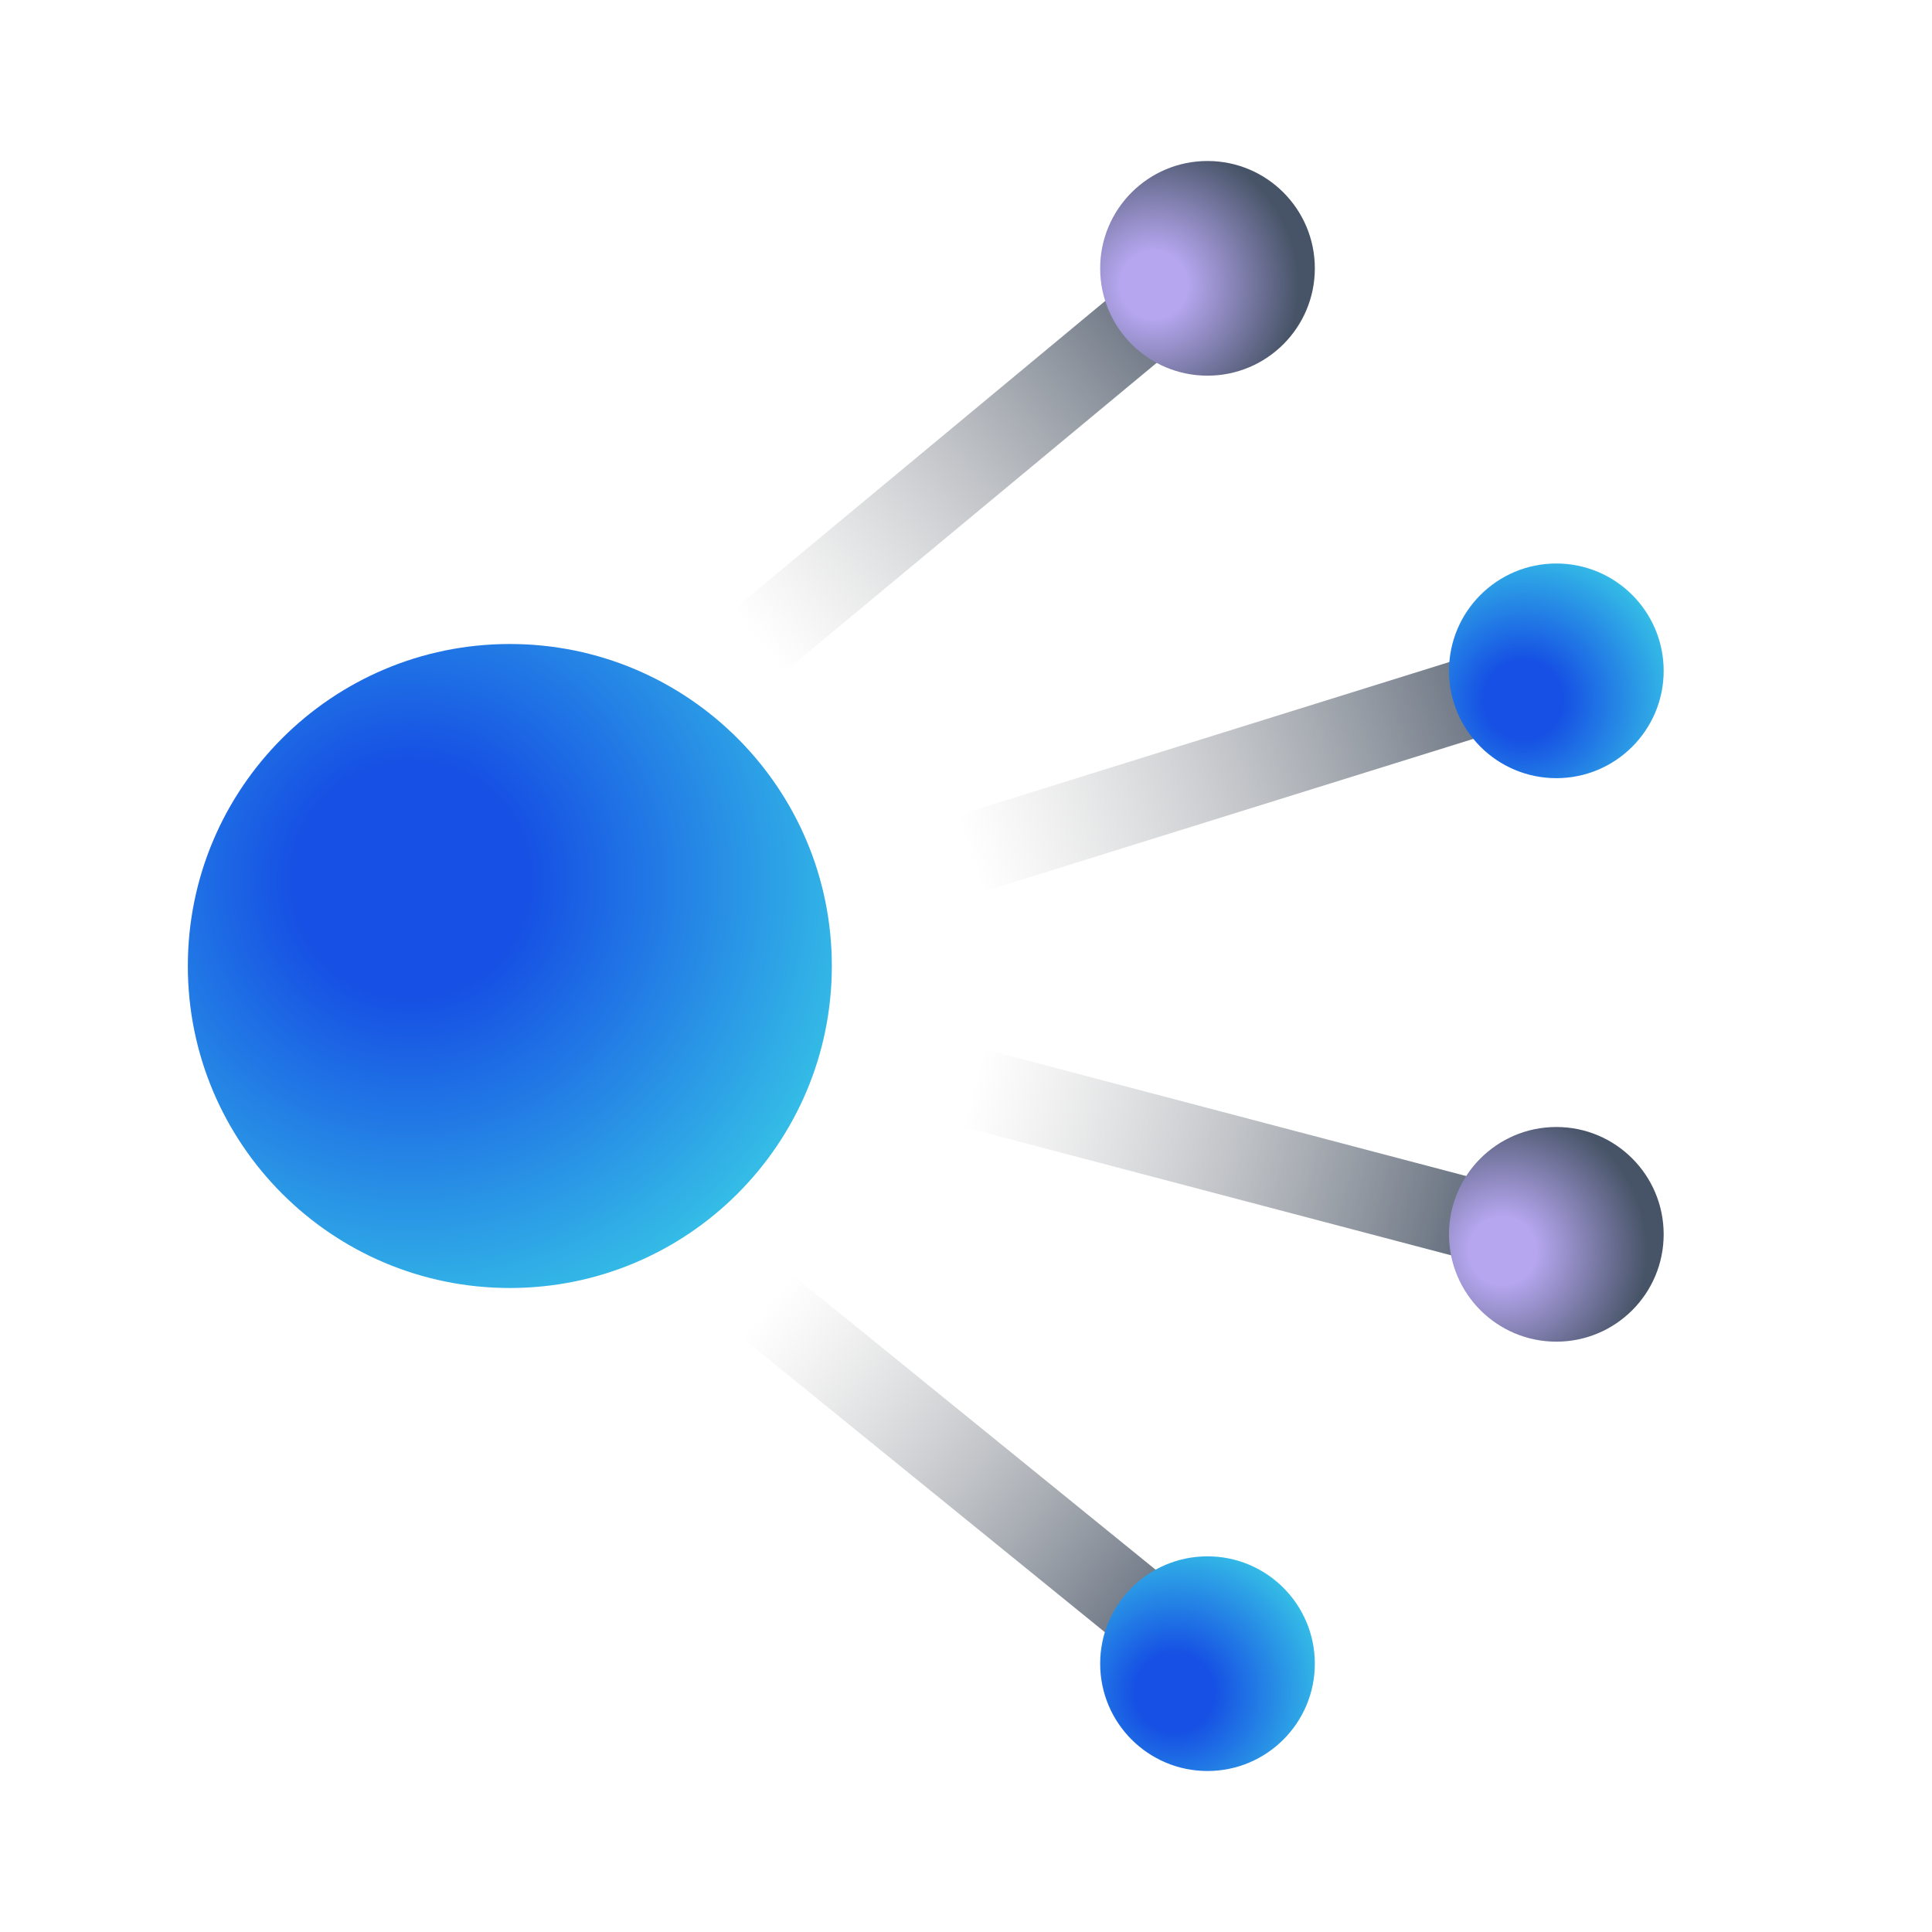
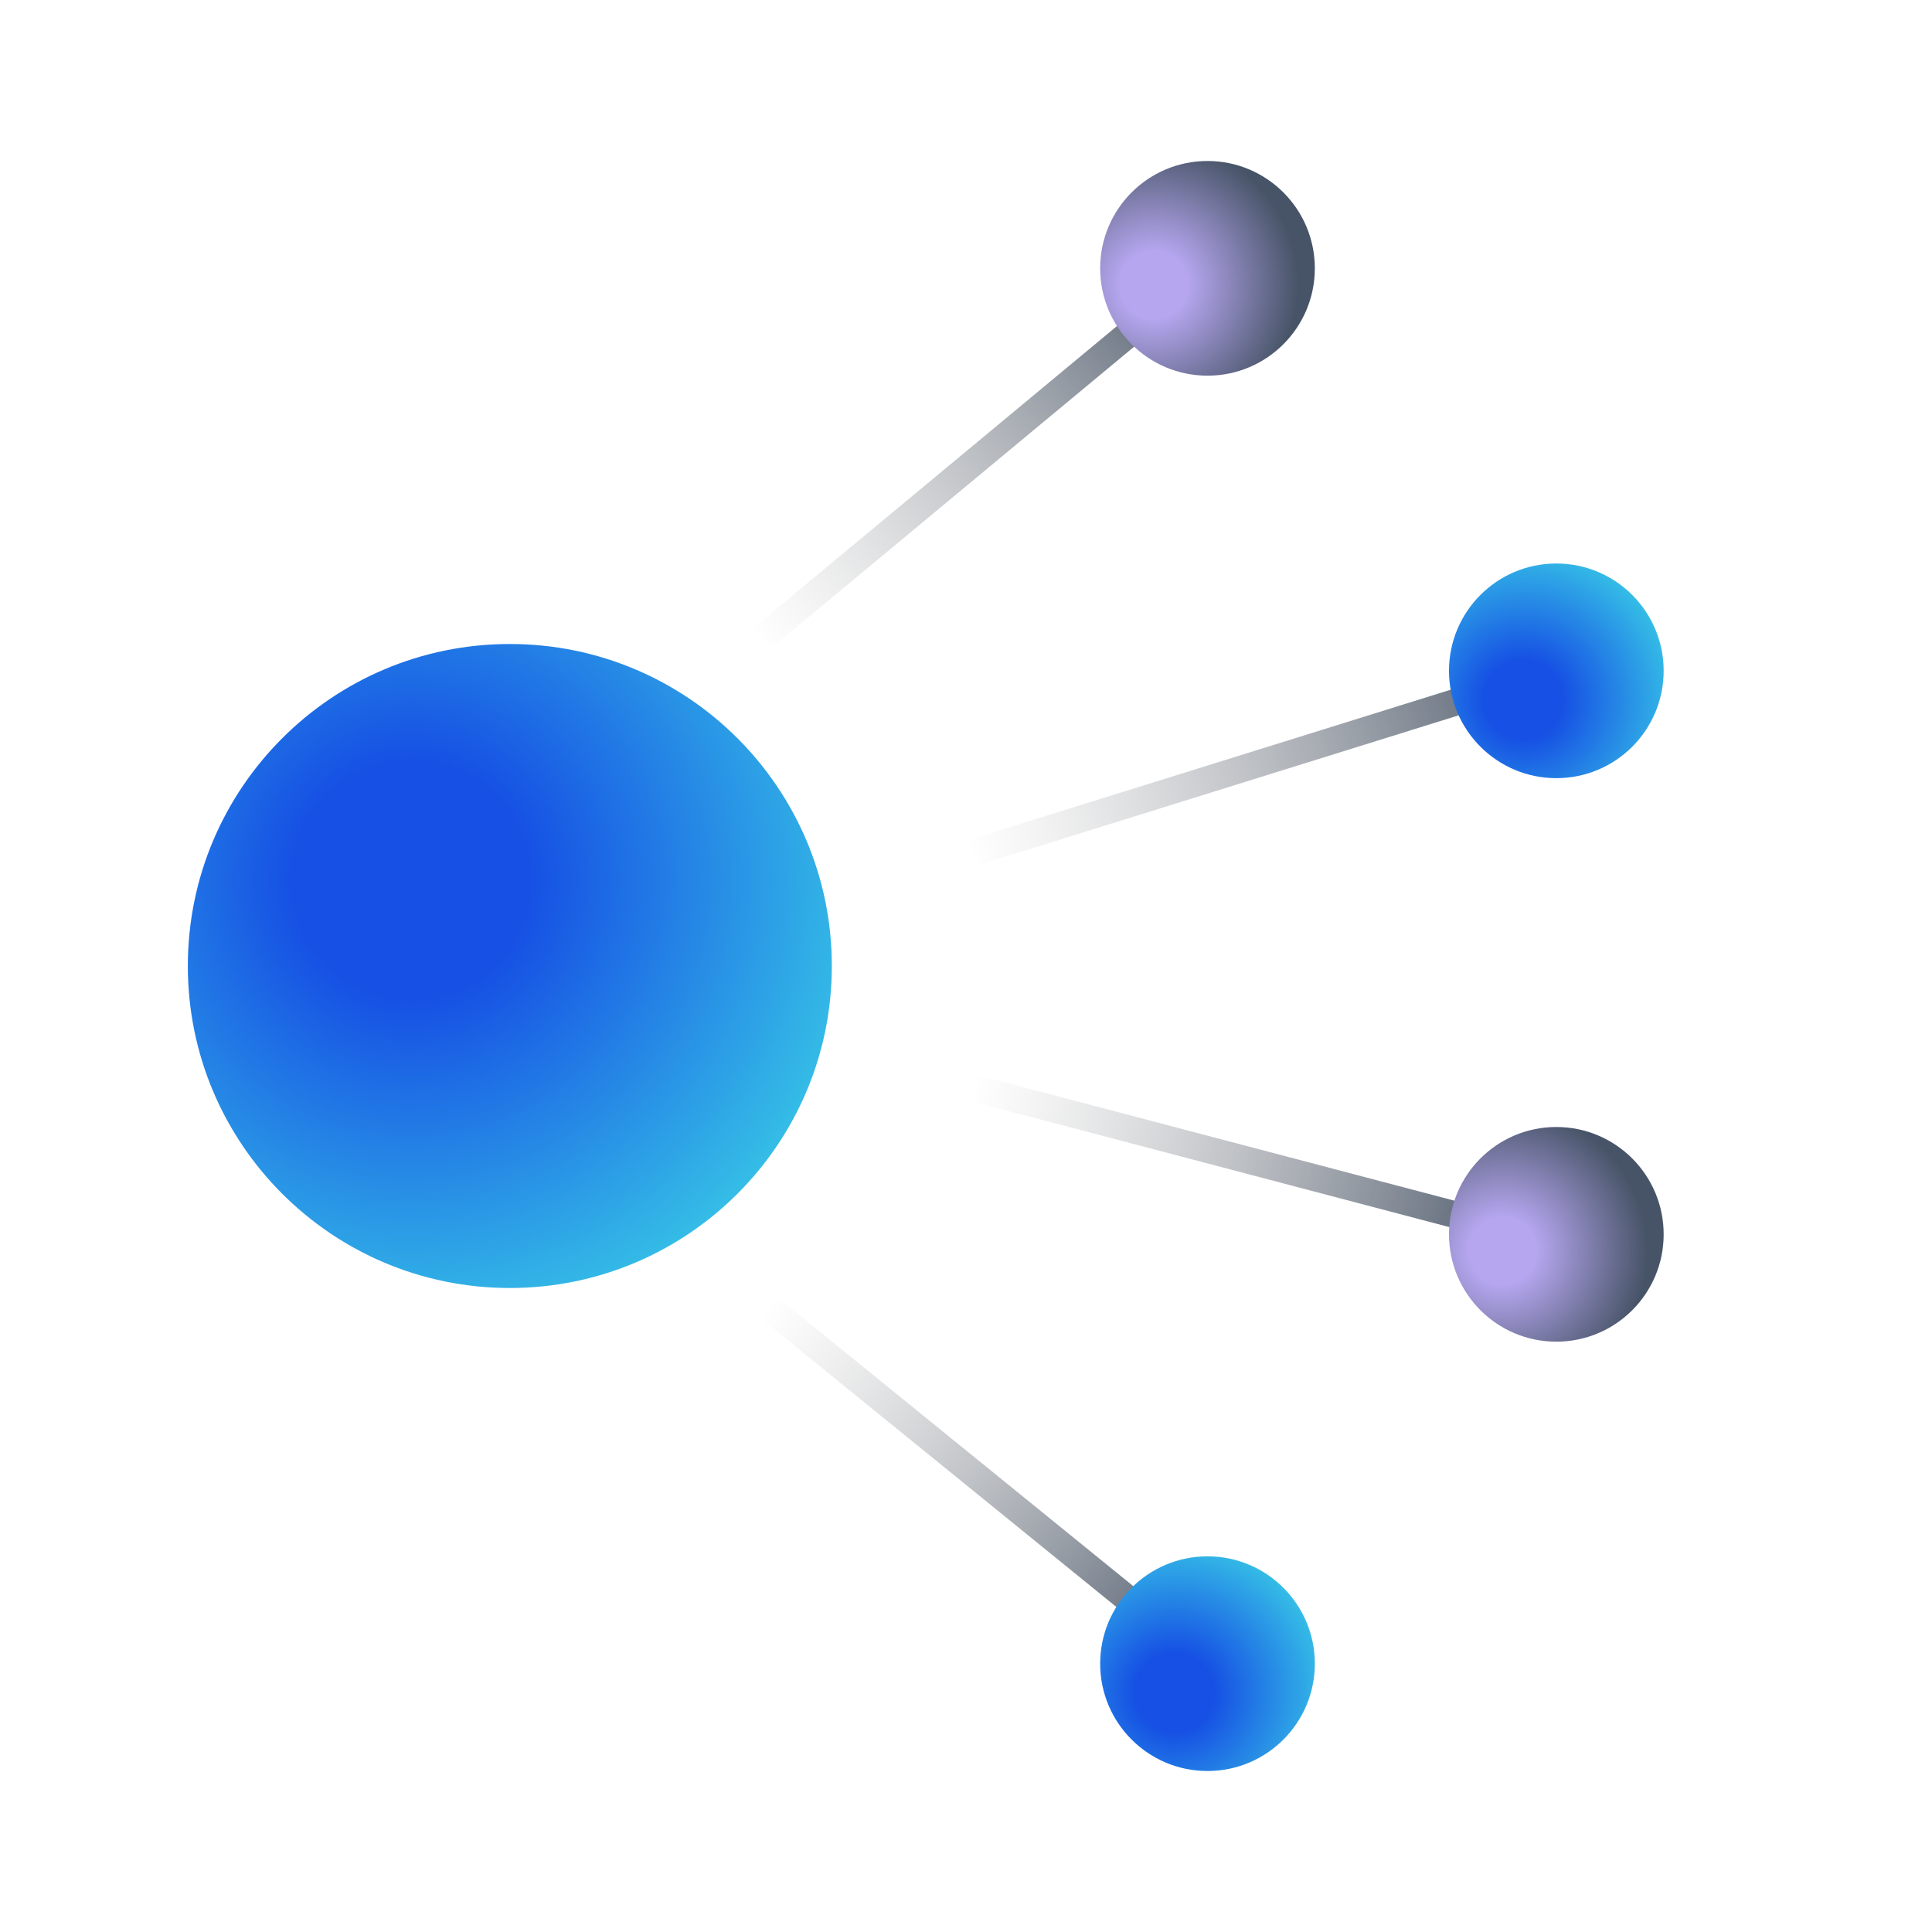
<svg xmlns="http://www.w3.org/2000/svg" width="72" height="72" viewBox="0 0 72 72" fill="none">
-   <path d="M30 33.729L58 25" stroke="url(#paint0_linear_94_95972)" stroke-width="3" />
-   <path d="M30.411 39L57 46" stroke="url(#paint1_linear_94_95972)" stroke-width="3" />
-   <path d="M23.589 27.778L45 10" stroke="url(#paint2_linear_94_95972)" stroke-width="3" />
-   <path d="M24 44.951L45 62" stroke="url(#paint3_linear_94_95972)" stroke-width="3" />
+   <path d="M30 33.729L58 25" stroke="url(#paint0_linear_94_95972)" strokeWidth="3" />
+   <path d="M30.411 39L57 46" stroke="url(#paint1_linear_94_95972)" strokeWidth="3" />
+   <path d="M23.589 27.778L45 10" stroke="url(#paint2_linear_94_95972)" strokeWidth="3" />
+   <path d="M24 44.951L45 62" stroke="url(#paint3_linear_94_95972)" strokeWidth="3" />
  <ellipse cx="12" cy="12" rx="12" ry="12" transform="matrix(-4.37114e-08 1 1 4.37114e-08 7 24)" fill="url(#paint4_radial_94_95972)" />
  <ellipse cx="45" cy="62" rx="4" ry="4" transform="rotate(-90 45 62)" fill="url(#paint5_radial_94_95972)" />
  <ellipse cx="45" cy="10" rx="4" ry="4" transform="rotate(-90 45 10)" fill="url(#paint6_radial_94_95972)" />
  <ellipse cx="58" cy="25" rx="4" ry="4" transform="rotate(-90 58 25)" fill="url(#paint7_radial_94_95972)" />
  <ellipse cx="58" cy="46" rx="4" ry="4" transform="rotate(-90 58 46)" fill="url(#paint8_radial_94_95972)" />
  <defs>
    <linearGradient id="paint0_linear_94_95972" x1="58.02" y1="25.065" x2="36.145" y2="31.885" gradientUnits="userSpaceOnUse">
      <stop stop-color="#475467" />
      <stop offset="1" stop-color="#A3A3A3" stop-opacity="0" />
    </linearGradient>
    <linearGradient id="paint1_linear_94_95972" x1="56.983" y1="46.066" x2="36.21" y2="40.597" gradientUnits="userSpaceOnUse">
      <stop stop-color="#475467" />
      <stop offset="1" stop-color="#A3A3A3" stop-opacity="0" />
    </linearGradient>
    <linearGradient id="paint2_linear_94_95972" x1="45.044" y1="10.052" x2="28.316" y2="23.942" gradientUnits="userSpaceOnUse">
      <stop stop-color="#475467" />
      <stop offset="1" stop-color="#A3A3A3" stop-opacity="0" />
    </linearGradient>
    <linearGradient id="paint3_linear_94_95972" x1="44.957" y1="62.053" x2="28.551" y2="48.733" gradientUnits="userSpaceOnUse">
      <stop stop-color="#475467" />
      <stop offset="1" stop-color="#A3A3A3" stop-opacity="0" />
    </linearGradient>
    <radialGradient id="paint4_radial_94_95972" cx="0" cy="0" r="1" gradientUnits="userSpaceOnUse" gradientTransform="translate(8.76923 8.30769) rotate(71.5651) scale(20.4332 20.4332)">
      <stop offset="0.214" stop-color="#1650E4" />
      <stop offset="1" stop-color="#3DDBE7" />
    </radialGradient>
    <radialGradient id="paint5_radial_94_95972" cx="0" cy="0" r="1" gradientUnits="userSpaceOnUse" gradientTransform="translate(43.9231 60.7692) rotate(71.5651) scale(6.81106)">
      <stop offset="0.214" stop-color="#1650E4" />
      <stop offset="1" stop-color="#3DDBE7" />
    </radialGradient>
    <radialGradient id="paint6_radial_94_95972" cx="0" cy="0" r="1" gradientUnits="userSpaceOnUse" gradientTransform="translate(44.3846 8) rotate(76.8275) scale(7.42617)">
      <stop offset="0.17" stop-color="#B5A6EF" />
      <stop offset="0.724" stop-color="#475467" />
    </radialGradient>
    <radialGradient id="paint7_radial_94_95972" cx="0" cy="0" r="1" gradientUnits="userSpaceOnUse" gradientTransform="translate(56.9231 23.7692) rotate(71.5651) scale(6.81106)">
      <stop offset="0.214" stop-color="#1650E4" />
      <stop offset="1" stop-color="#3DDBE7" />
    </radialGradient>
    <radialGradient id="paint8_radial_94_95972" cx="0" cy="0" r="1" gradientUnits="userSpaceOnUse" gradientTransform="translate(57.3846 44) rotate(76.8275) scale(7.42617)">
      <stop offset="0.17" stop-color="#B5A6EF" />
      <stop offset="0.724" stop-color="#475467" />
    </radialGradient>
  </defs>
</svg>
